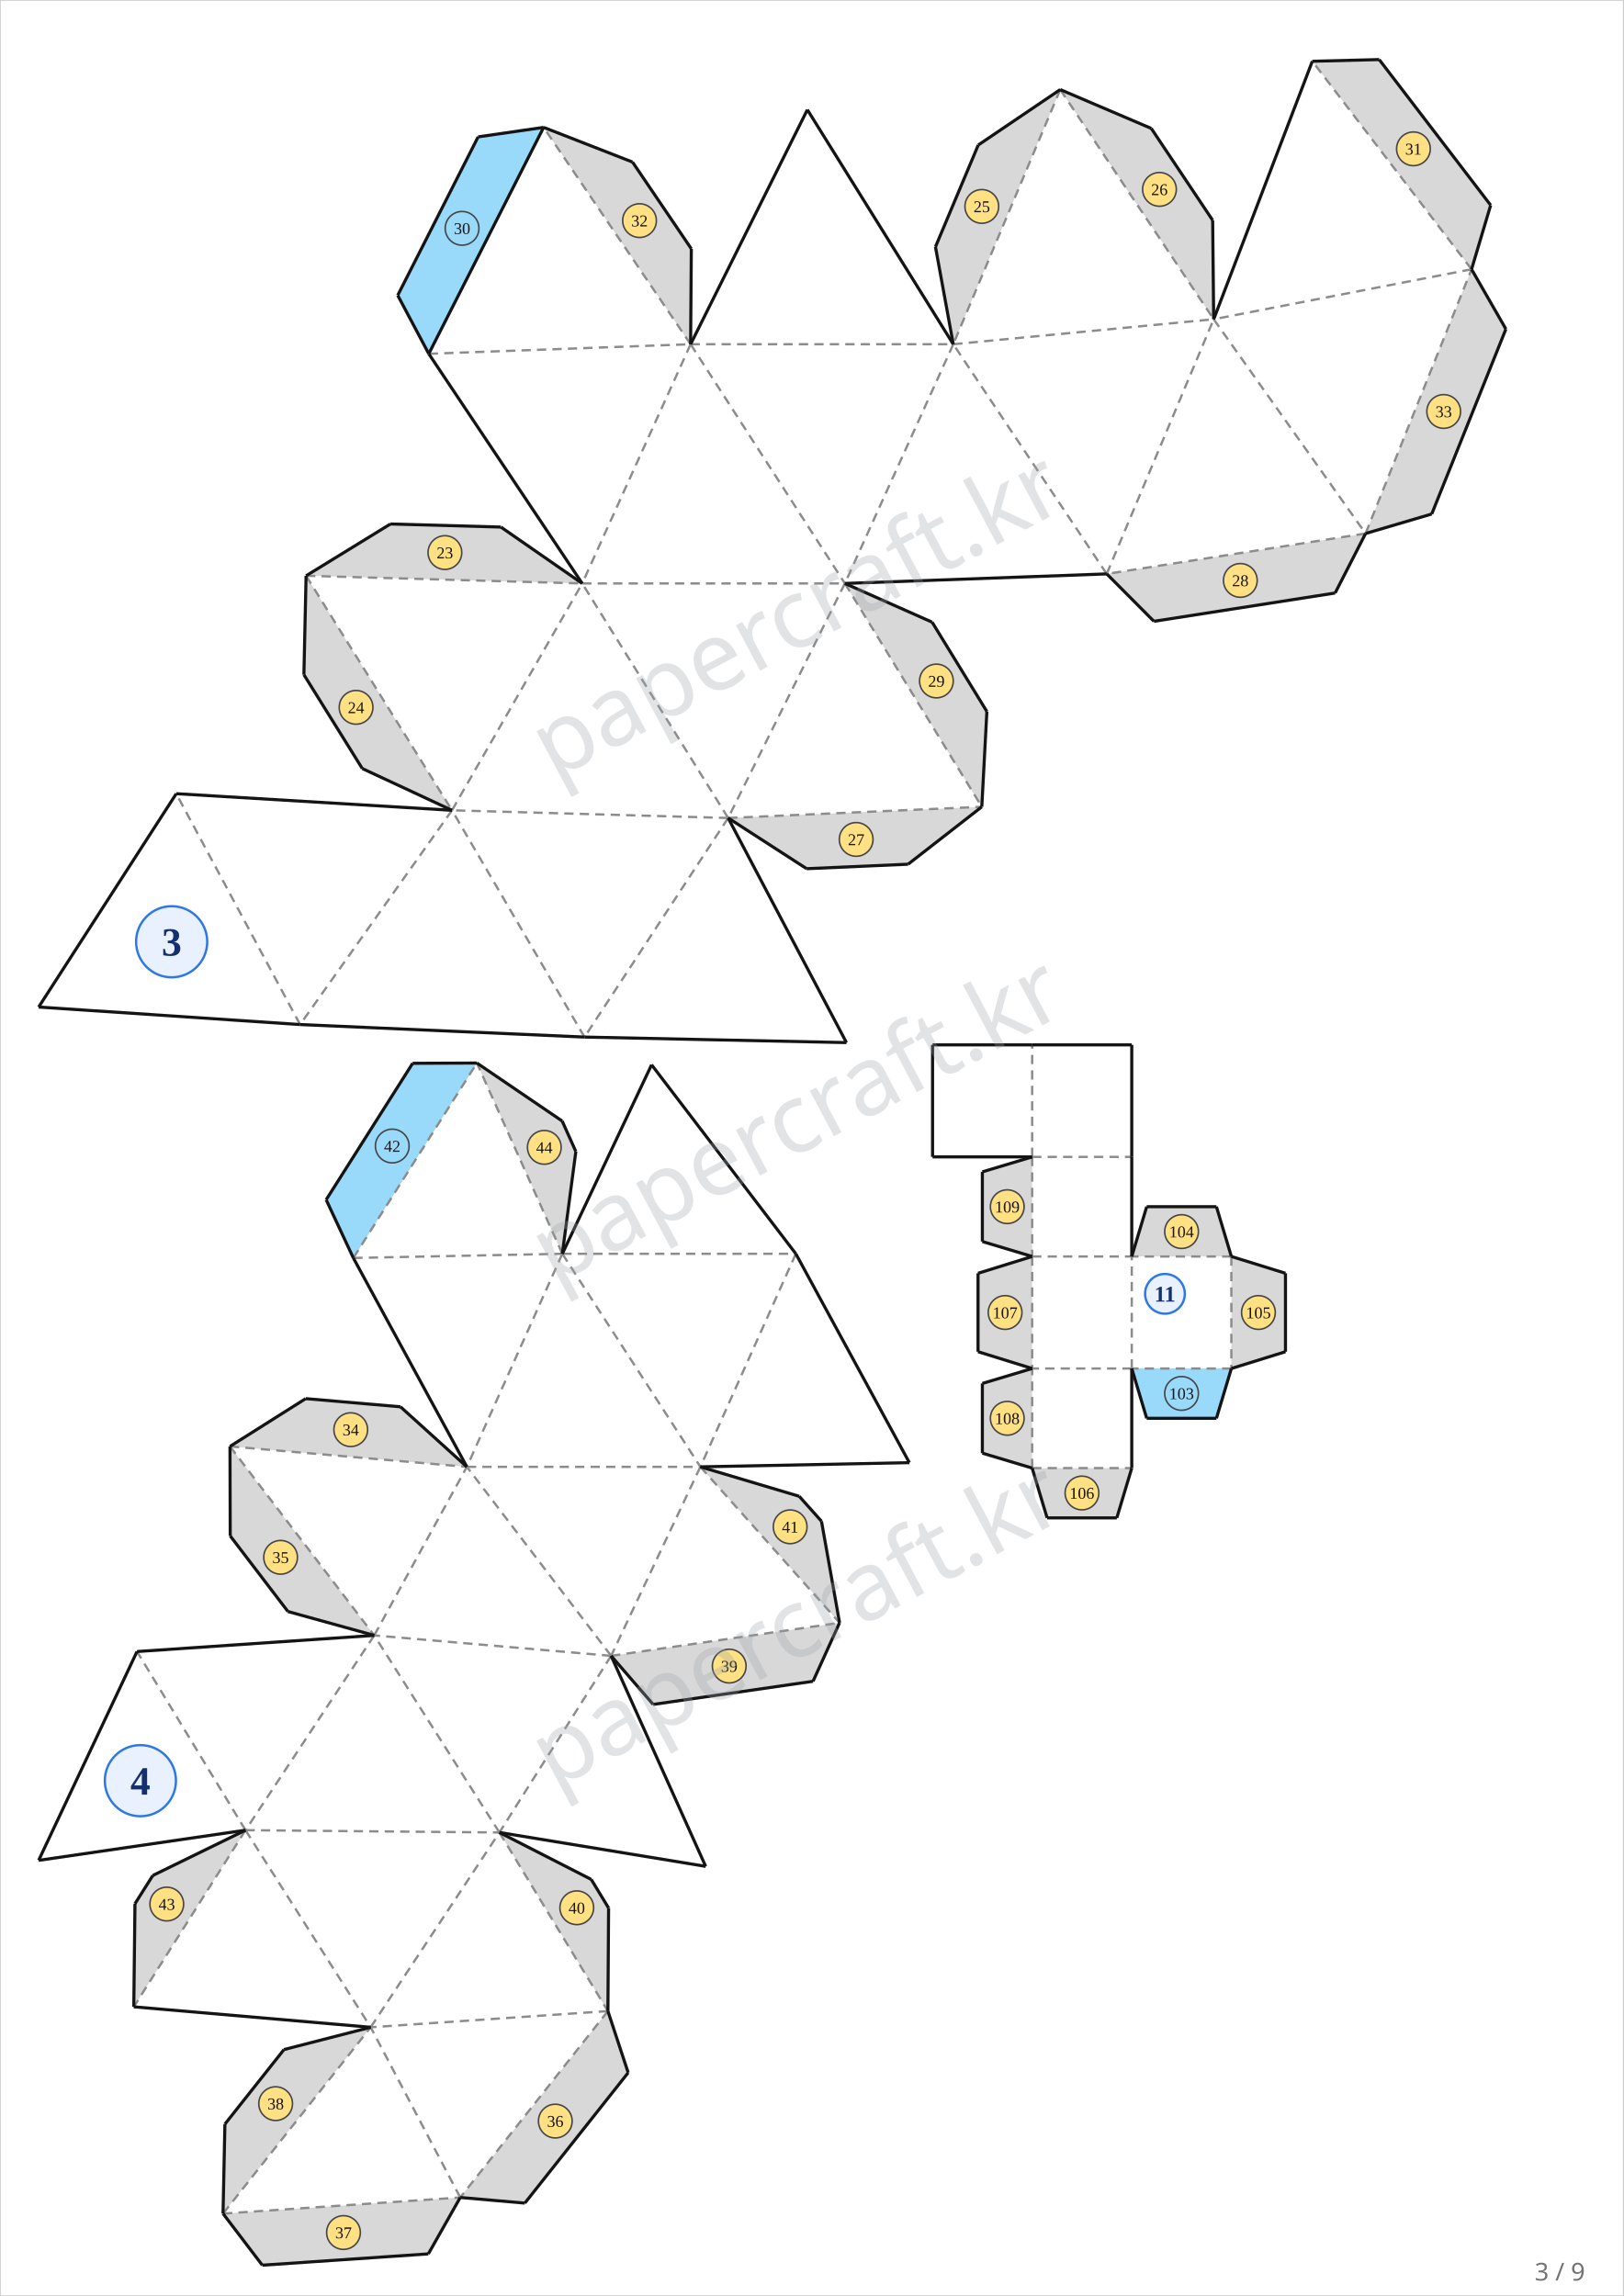
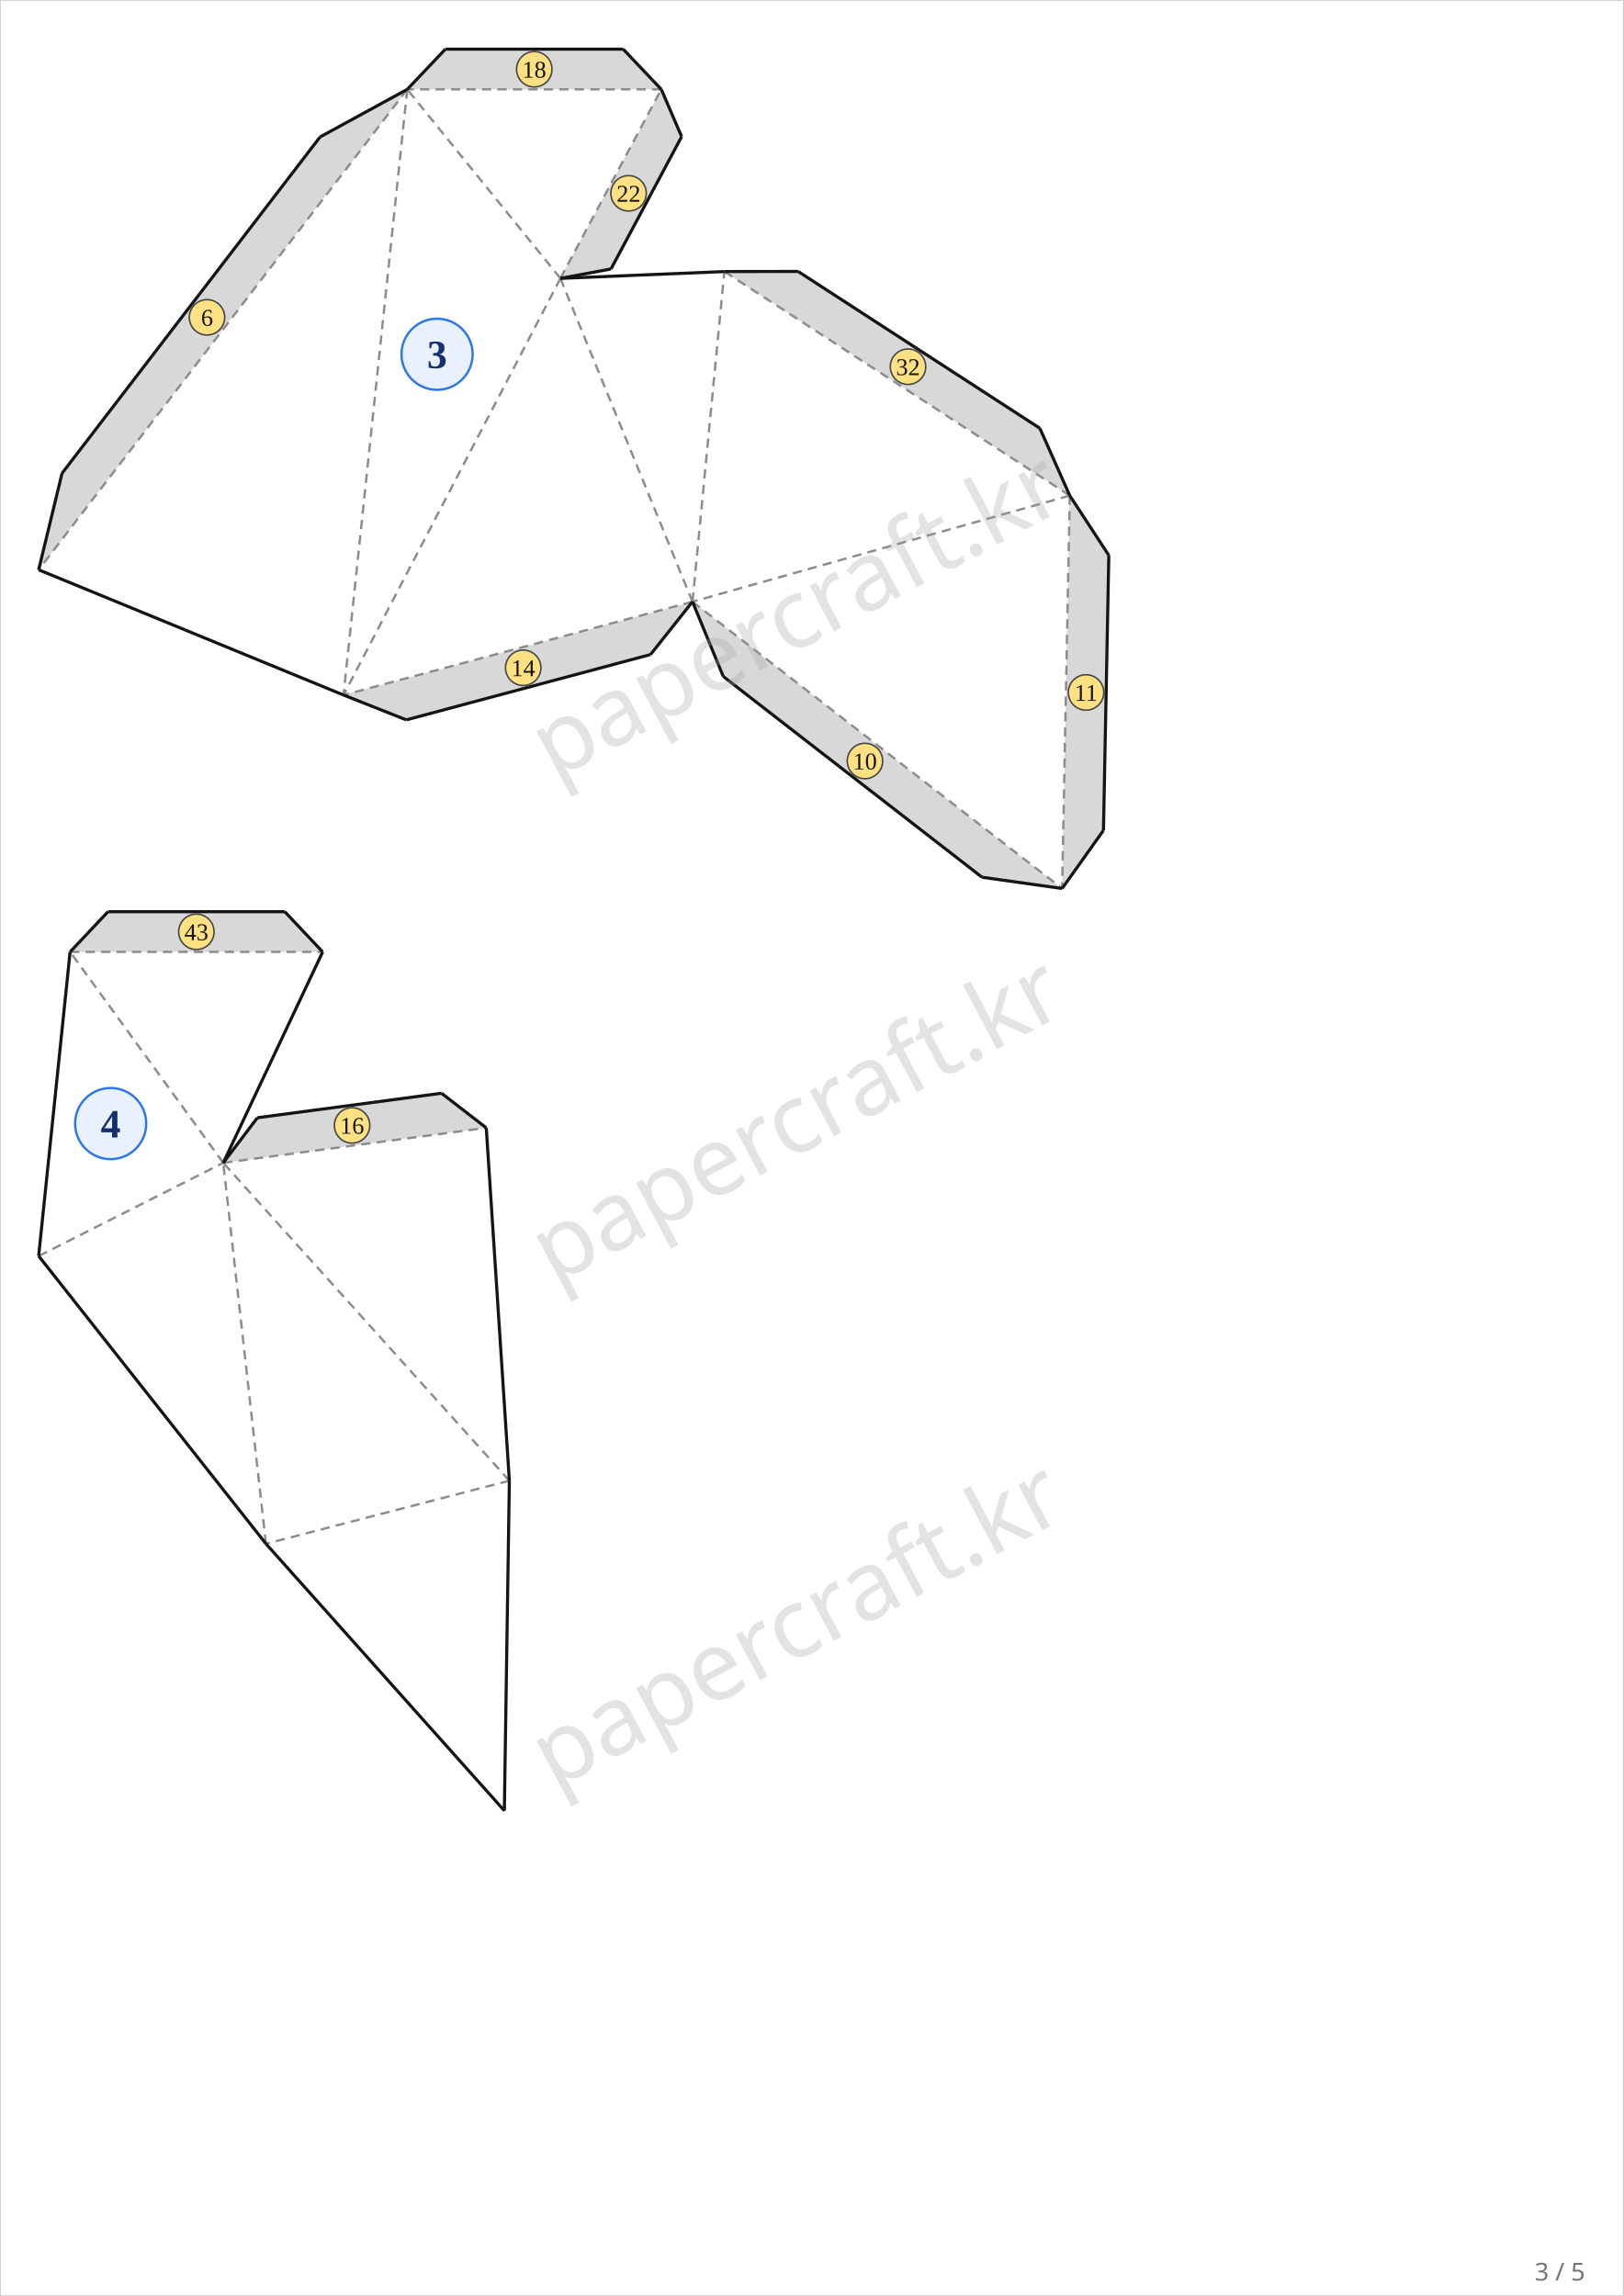
<svg xmlns="http://www.w3.org/2000/svg" width="210.00mm" height="297.00mm" viewBox="0 0 210.00 297.00">
  <rect x="0" y="0" width="210.00" height="297.00" fill="#ffffff" stroke="#cccccc" stroke-width="0.2" />
-   <polygon points="75.301,75.473 64.781,68.178 50.496,67.781 39.587,74.48" fill="rgb(216,216,216)" />
-   <polygon points="58.459,104.818 46.854,99.414 39.305,87.279 39.587,74.48" fill="rgb(216,216,216)" />
-   <polygon points="123.291,44.528 120.987,31.935 126.521,18.759 137.125,11.587" fill="rgb(216,216,216)" />
-   <polygon points="156.971,41.296 156.838,28.495 148.899,16.611 137.125,11.587" fill="rgb(216,216,216)" />
-   <polygon points="126.981,104.365 117.447,111.791 104.324,112.37 94.174,105.81" fill="rgb(216,216,216)" />
-   <polygon points="143.138,74.237 149.24,80.369 172.677,76.71 176.619,69.01" fill="rgb(216,216,216)" />
-   <polygon points="126.981,104.365 127.637,92.039 120.554,80.482 109.273,75.473" fill="rgb(216,216,216)" />
-   <polygon points="70.309,16.476 61.838,17.703 51.44,38.204 55.455,45.764" fill="rgb(216,216,216)" />
-   <polygon points="169.729,7.923 178.377,7.706 192.793,26.544 190.323,34.835" fill="rgb(216,216,216)" />
-   <polygon points="70.309,16.476 81.807,20.964 89.411,32.185 89.32,44.528" fill="rgb(216,216,216)" />
-   <polygon points="190.323,34.835 194.764,42.566 185.172,66.489 176.619,69.01" fill="rgb(216,216,216)" />
-   <polygon points="70.309,16.476 61.838,17.703 51.44,38.204 55.455,45.764" fill="#99d9fa" />
-   <line x1="58.459" y1="104.817" x2="75.301" y2="75.473" stroke="#8c8c8c" stroke-width="0.3" stroke-dasharray="1.2,0.8" />
-   <line x1="94.173" y1="105.81" x2="75.301" y2="75.473" stroke="#8c8c8c" stroke-width="0.3" stroke-dasharray="1.2,0.8" />
-   <line x1="89.319" y1="44.528" x2="75.301" y2="75.473" stroke="#8c8c8c" stroke-width="0.3" stroke-dasharray="1.2,0.8" />
-   <line x1="75.301" y1="75.473" x2="109.273" y2="75.473" stroke="#8c8c8c" stroke-width="0.3" stroke-dasharray="1.2,0.8" />
-   <line x1="94.173" y1="105.81" x2="58.459" y2="104.817" stroke="#8c8c8c" stroke-width="0.3" stroke-dasharray="1.2,0.8" />
-   <line x1="58.459" y1="104.817" x2="38.811" y2="132.531" stroke="#8c8c8c" stroke-width="0.3" stroke-dasharray="1.2,0.8" />
-   <line x1="75.596" y1="134.15" x2="58.459" y2="104.817" stroke="#8c8c8c" stroke-width="0.3" stroke-dasharray="1.2,0.8" />
-   <line x1="123.291" y1="44.528" x2="156.971" y2="41.296" stroke="#8c8c8c" stroke-width="0.3" stroke-dasharray="1.2,0.8" />
-   <line x1="143.137" y1="74.237" x2="123.291" y2="44.528" stroke="#8c8c8c" stroke-width="0.3" stroke-dasharray="1.2,0.8" />
-   <line x1="89.319" y1="44.528" x2="123.291" y2="44.528" stroke="#8c8c8c" stroke-width="0.3" stroke-dasharray="1.2,0.8" />
-   <line x1="123.291" y1="44.528" x2="109.273" y2="75.473" stroke="#8c8c8c" stroke-width="0.3" stroke-dasharray="1.2,0.8" />
-   <line x1="143.137" y1="74.237" x2="156.971" y2="41.296" stroke="#8c8c8c" stroke-width="0.3" stroke-dasharray="1.2,0.8" />
-   <line x1="190.323" y1="34.835" x2="156.971" y2="41.296" stroke="#8c8c8c" stroke-width="0.3" stroke-dasharray="1.2,0.8" />
-   <line x1="156.971" y1="41.296" x2="176.619" y2="69.01" stroke="#8c8c8c" stroke-width="0.3" stroke-dasharray="1.2,0.8" />
-   <line x1="94.173" y1="105.81" x2="75.596" y2="134.15" stroke="#8c8c8c" stroke-width="0.3" stroke-dasharray="1.2,0.8" />
-   <line x1="109.273" y1="75.473" x2="94.173" y2="105.81" stroke="#8c8c8c" stroke-width="0.3" stroke-dasharray="1.2,0.8" />
-   <line x1="38.811" y1="132.531" x2="22.796" y2="102.668" stroke="#8c8c8c" stroke-width="0.3" stroke-dasharray="1.2,0.8" />
-   <line x1="55.455" y1="45.764" x2="89.319" y2="44.528" stroke="#8c8c8c" stroke-width="0.3" stroke-dasharray="1.2,0.8" />
-   <line x1="89.319" y1="44.528" x2="109.273" y2="75.473" stroke="#8c8c8c" stroke-width="0.3" stroke-dasharray="1.2,0.8" />
-   <line x1="39.587" y1="74.48" x2="75.301" y2="75.473" stroke="#8c8c8c" stroke-width="0.3" stroke-dasharray="1.2,0.8" />
-   <line x1="39.587" y1="74.48" x2="58.459" y2="104.818" stroke="#8c8c8c" stroke-width="0.3" stroke-dasharray="1.2,0.8" />
-   <line x1="137.125" y1="11.587" x2="123.291" y2="44.528" stroke="#8c8c8c" stroke-width="0.3" stroke-dasharray="1.2,0.8" />
-   <line x1="137.125" y1="11.587" x2="156.971" y2="41.296" stroke="#8c8c8c" stroke-width="0.3" stroke-dasharray="1.2,0.8" />
-   <line x1="94.174" y1="105.81" x2="126.981" y2="104.365" stroke="#8c8c8c" stroke-width="0.3" stroke-dasharray="1.2,0.8" />
-   <line x1="176.619" y1="69.01" x2="143.138" y2="74.237" stroke="#8c8c8c" stroke-width="0.3" stroke-dasharray="1.2,0.8" />
-   <line x1="109.273" y1="75.473" x2="126.981" y2="104.365" stroke="#8c8c8c" stroke-width="0.3" stroke-dasharray="1.2,0.8" />
-   <line x1="55.455" y1="45.764" x2="70.309" y2="16.476" stroke="#8c8c8c" stroke-width="0.3" stroke-dasharray="1.2,0.8" />
-   <line x1="190.323" y1="34.835" x2="169.729" y2="7.923" stroke="#8c8c8c" stroke-width="0.3" stroke-dasharray="1.2,0.8" />
-   <line x1="89.32" y1="44.528" x2="70.309" y2="16.476" stroke="#8c8c8c" stroke-width="0.3" stroke-dasharray="1.2,0.8" />
-   <line x1="176.619" y1="69.01" x2="190.323" y2="34.835" stroke="#8c8c8c" stroke-width="0.3" stroke-dasharray="1.2,0.8" />
-   <line x1="75.301" y1="75.473" x2="55.455" y2="45.764" stroke="#141414" stroke-width="0.4" />
-   <line x1="22.796" y1="102.668" x2="58.459" y2="104.817" stroke="#141414" stroke-width="0.4" />
-   <line x1="104.419" y1="14.191" x2="123.291" y2="44.528" stroke="#141414" stroke-width="0.4" />
-   <line x1="156.971" y1="41.296" x2="169.729" y2="7.923" stroke="#141414" stroke-width="0.4" />
-   <line x1="94.173" y1="105.81" x2="109.475" y2="134.866" stroke="#141414" stroke-width="0.4" />
-   <line x1="109.475" y1="134.866" x2="75.596" y2="134.15" stroke="#141414" stroke-width="0.4" />
-   <line x1="143.137" y1="74.237" x2="109.273" y2="75.473" stroke="#141414" stroke-width="0.4" />
-   <line x1="55.455" y1="45.764" x2="70.309" y2="16.476" stroke="#141414" stroke-width="0.4" />
-   <line x1="5.0" y1="130.267" x2="22.796" y2="102.668" stroke="#141414" stroke-width="0.4" />
-   <line x1="38.811" y1="132.531" x2="5.0" y2="130.267" stroke="#141414" stroke-width="0.4" />
-   <line x1="89.319" y1="44.528" x2="104.419" y2="14.191" stroke="#141414" stroke-width="0.4" />
-   <line x1="75.596" y1="134.15" x2="38.811" y2="132.531" stroke="#141414" stroke-width="0.4" />
-   <line x1="75.301" y1="75.473" x2="64.781" y2="68.178" stroke="#141414" stroke-width="0.4" />
-   <line x1="64.781" y1="68.178" x2="50.496" y2="67.781" stroke="#141414" stroke-width="0.4" />
-   <line x1="50.496" y1="67.781" x2="39.587" y2="74.48" stroke="#141414" stroke-width="0.4" />
-   <line x1="58.459" y1="104.818" x2="46.854" y2="99.414" stroke="#141414" stroke-width="0.4" />
-   <line x1="46.854" y1="99.414" x2="39.305" y2="87.279" stroke="#141414" stroke-width="0.4" />
-   <line x1="39.305" y1="87.279" x2="39.587" y2="74.48" stroke="#141414" stroke-width="0.4" />
-   <line x1="123.291" y1="44.528" x2="120.987" y2="31.935" stroke="#141414" stroke-width="0.4" />
-   <line x1="120.987" y1="31.935" x2="126.521" y2="18.759" stroke="#141414" stroke-width="0.4" />
-   <line x1="126.521" y1="18.759" x2="137.125" y2="11.587" stroke="#141414" stroke-width="0.4" />
-   <line x1="156.971" y1="41.296" x2="156.838" y2="28.495" stroke="#141414" stroke-width="0.4" />
-   <line x1="156.838" y1="28.495" x2="148.899" y2="16.611" stroke="#141414" stroke-width="0.4" />
-   <line x1="148.899" y1="16.611" x2="137.125" y2="11.587" stroke="#141414" stroke-width="0.4" />
-   <line x1="126.981" y1="104.365" x2="117.447" y2="111.791" stroke="#141414" stroke-width="0.4" />
-   <line x1="117.447" y1="111.791" x2="104.324" y2="112.37" stroke="#141414" stroke-width="0.4" />
-   <line x1="104.324" y1="112.37" x2="94.174" y2="105.81" stroke="#141414" stroke-width="0.4" />
-   <line x1="143.138" y1="74.237" x2="149.24" y2="80.369" stroke="#141414" stroke-width="0.4" />
-   <line x1="149.24" y1="80.369" x2="172.677" y2="76.71" stroke="#141414" stroke-width="0.4" />
-   <line x1="172.677" y1="76.71" x2="176.619" y2="69.01" stroke="#141414" stroke-width="0.4" />
-   <line x1="126.981" y1="104.365" x2="127.637" y2="92.039" stroke="#141414" stroke-width="0.4" />
-   <line x1="127.637" y1="92.039" x2="120.554" y2="80.482" stroke="#141414" stroke-width="0.4" />
-   <line x1="120.554" y1="80.482" x2="109.273" y2="75.473" stroke="#141414" stroke-width="0.4" />
-   <line x1="70.309" y1="16.476" x2="61.838" y2="17.703" stroke="#141414" stroke-width="0.4" />
-   <line x1="61.838" y1="17.703" x2="51.44" y2="38.204" stroke="#141414" stroke-width="0.4" />
-   <line x1="51.44" y1="38.204" x2="55.455" y2="45.764" stroke="#141414" stroke-width="0.4" />
-   <line x1="169.729" y1="7.923" x2="178.377" y2="7.706" stroke="#141414" stroke-width="0.4" />
-   <line x1="178.377" y1="7.706" x2="192.793" y2="26.544" stroke="#141414" stroke-width="0.4" />
-   <line x1="192.793" y1="26.544" x2="190.323" y2="34.835" stroke="#141414" stroke-width="0.4" />
-   <line x1="70.309" y1="16.476" x2="81.807" y2="20.964" stroke="#141414" stroke-width="0.4" />
-   <line x1="81.807" y1="20.964" x2="89.411" y2="32.185" stroke="#141414" stroke-width="0.4" />
-   <line x1="89.411" y1="32.185" x2="89.32" y2="44.528" stroke="#141414" stroke-width="0.4" />
-   <line x1="190.323" y1="34.835" x2="194.764" y2="42.566" stroke="#141414" stroke-width="0.4" />
-   <line x1="194.764" y1="42.566" x2="185.172" y2="66.489" stroke="#141414" stroke-width="0.4" />
-   <line x1="185.172" y1="66.489" x2="176.619" y2="69.01" stroke="#141414" stroke-width="0.4" />
-   <circle cx="57.541" cy="71.478" r="2.18" fill="#ffe082" stroke="#464646" stroke-width="0.2" />
-   <text x="57.541" y="72.23" font-size="2.14" text-anchor="middle" fill="#141414">23</text>
-   <circle cx="46.051" cy="91.498" r="2.18" fill="#ffe082" stroke="#464646" stroke-width="0.2" />
-   <text x="46.051" y="92.25" font-size="2.14" text-anchor="middle" fill="#141414">24</text>
-   <circle cx="126.981" cy="26.702" r="2.18" fill="#ffe082" stroke="#464646" stroke-width="0.2" />
-   <text x="126.981" y="27.45" font-size="2.14" text-anchor="middle" fill="#141414">25</text>
-   <circle cx="149.958" cy="24.497" r="2.18" fill="#ffe082" stroke="#464646" stroke-width="0.2" />
-   <text x="149.958" y="25.24" font-size="2.14" text-anchor="middle" fill="#141414">26</text>
-   <circle cx="110.731" cy="108.584" r="2.18" fill="#ffe082" stroke="#464646" stroke-width="0.2" />
-   <text x="110.731" y="109.33" font-size="2.14" text-anchor="middle" fill="#141414">27</text>
-   <circle cx="160.418" cy="75.081" r="2.18" fill="#ffe082" stroke="#464646" stroke-width="0.2" />
-   <text x="160.418" y="75.83" font-size="2.14" text-anchor="middle" fill="#141414">28</text>
-   <circle cx="121.111" cy="88.09" r="2.18" fill="#ffe082" stroke="#464646" stroke-width="0.2" />
-   <text x="121.111" y="88.84" font-size="2.14" text-anchor="middle" fill="#141414">29</text>
-   <circle cx="59.761" cy="29.536" r="2.18" fill="#99d9fa" stroke="#464646" stroke-width="0.2" />
-   <text x="59.761" y="30.28" font-size="2.14" text-anchor="middle" fill="#141414">30</text>
-   <circle cx="182.806" cy="19.252" r="2.18" fill="#ffe082" stroke="#464646" stroke-width="0.2" />
-   <text x="182.806" y="20.00" font-size="2.14" text-anchor="middle" fill="#141414">31</text>
-   <circle cx="82.712" cy="28.538" r="2.18" fill="#ffe082" stroke="#464646" stroke-width="0.2" />
-   <text x="82.712" y="29.29" font-size="2.14" text-anchor="middle" fill="#141414">32</text>
-   <circle cx="186.719" cy="53.225" r="2.18" fill="#ffe082" stroke="#464646" stroke-width="0.2" />
-   <text x="186.719" y="53.97" font-size="2.14" text-anchor="middle" fill="#141414">33</text>
-   <circle cx="22.202" cy="121.822" r="4.60" fill="#eaf1fe" stroke="#2e78e6" stroke-width="0.3" />
-   <text x="22.202" y="123.62" font-size="5.20" text-anchor="middle" fill="#14306e" font-weight="bold">3</text>
-   <polygon points="60.382,189.744 51.793,181.977 39.537,180.92 29.744,187.101" fill="rgb(216,216,216)" />
-   <polygon points="48.4,211.547 37.239,208.46 29.776,198.682 29.744,187.101" fill="rgb(216,216,216)" />
-   <polygon points="59.527,284.254 67.879,284.985 81.245,268.112 78.623,260.149" fill="rgb(216,216,216)" />
-   <polygon points="59.527,284.254 55.401,291.551 33.924,293.014 28.846,286.343" fill="rgb(216,216,216)" />
-   <polygon points="47.942,262.238 36.726,265.123 29.088,274.765 28.846,286.343" fill="rgb(216,216,216)" />
-   <polygon points="108.585,209.914 105.155,217.483 84.473,220.477 79.038,214.191" fill="rgb(216,216,216)" />
-   <polygon points="78.623,260.149 78.712,246.811 76.467,243.113 64.59,237.041" fill="rgb(216,216,216)" />
-   <polygon points="108.585,209.914 106.246,196.782 103.366,193.554 90.582,189.744" fill="rgb(216,216,216)" />
-   <polygon points="61.679,137.509 53.37,137.544 42.183,155.195 45.698,162.725" fill="rgb(216,216,216)" />
-   <polygon points="17.304,259.594 17.456,246.256 19.767,242.6 31.752,236.744" fill="rgb(216,216,216)" />
-   <polygon points="61.679,137.509 72.708,145.011 74.476,148.959 72.728,162.183" fill="rgb(216,216,216)" />
-   <polygon points="61.679,137.509 53.37,137.544 42.183,155.195 45.698,162.725" fill="#99d9fa" />
-   <line x1="48.4" y1="211.547" x2="60.382" y2="189.744" stroke="#8c8c8c" stroke-width="0.3" stroke-dasharray="1.2,0.8" />
-   <line x1="79.038" y1="214.191" x2="60.382" y2="189.744" stroke="#8c8c8c" stroke-width="0.3" stroke-dasharray="1.2,0.8" />
-   <line x1="72.728" y1="162.183" x2="60.382" y2="189.744" stroke="#8c8c8c" stroke-width="0.3" stroke-dasharray="1.2,0.8" />
-   <line x1="60.382" y1="189.744" x2="90.582" y2="189.744" stroke="#8c8c8c" stroke-width="0.3" stroke-dasharray="1.2,0.8" />
-   <line x1="79.038" y1="214.191" x2="48.4" y2="211.547" stroke="#8c8c8c" stroke-width="0.3" stroke-dasharray="1.2,0.8" />
-   <line x1="48.4" y1="211.547" x2="31.752" y2="236.744" stroke="#8c8c8c" stroke-width="0.3" stroke-dasharray="1.2,0.8" />
-   <line x1="64.59" y1="237.041" x2="48.4" y2="211.547" stroke="#8c8c8c" stroke-width="0.3" stroke-dasharray="1.2,0.8" />
-   <line x1="59.527" y1="284.254" x2="47.942" y2="262.238" stroke="#8c8c8c" stroke-width="0.3" stroke-dasharray="1.2,0.8" />
-   <line x1="72.728" y1="162.183" x2="102.928" y2="162.183" stroke="#8c8c8c" stroke-width="0.3" stroke-dasharray="1.2,0.8" />
-   <line x1="102.928" y1="162.183" x2="90.582" y2="189.744" stroke="#8c8c8c" stroke-width="0.3" stroke-dasharray="1.2,0.8" />
-   <line x1="78.623" y1="260.149" x2="47.942" y2="262.238" stroke="#8c8c8c" stroke-width="0.3" stroke-dasharray="1.2,0.8" />
-   <line x1="31.752" y1="236.744" x2="47.942" y2="262.238" stroke="#8c8c8c" stroke-width="0.3" stroke-dasharray="1.2,0.8" />
-   <line x1="47.942" y1="262.238" x2="64.59" y2="237.041" stroke="#8c8c8c" stroke-width="0.3" stroke-dasharray="1.2,0.8" />
-   <line x1="79.038" y1="214.191" x2="64.59" y2="237.041" stroke="#8c8c8c" stroke-width="0.3" stroke-dasharray="1.2,0.8" />
-   <line x1="90.582" y1="189.744" x2="79.038" y2="214.191" stroke="#8c8c8c" stroke-width="0.3" stroke-dasharray="1.2,0.8" />
-   <line x1="31.752" y1="236.744" x2="17.72" y2="213.636" stroke="#8c8c8c" stroke-width="0.3" stroke-dasharray="1.2,0.8" />
-   <line x1="45.698" y1="162.725" x2="72.728" y2="162.183" stroke="#8c8c8c" stroke-width="0.3" stroke-dasharray="1.2,0.8" />
-   <line x1="31.752" y1="236.744" x2="64.59" y2="237.041" stroke="#8c8c8c" stroke-width="0.3" stroke-dasharray="1.2,0.8" />
-   <line x1="72.728" y1="162.183" x2="90.582" y2="189.744" stroke="#8c8c8c" stroke-width="0.3" stroke-dasharray="1.2,0.8" />
-   <line x1="29.744" y1="187.101" x2="60.382" y2="189.744" stroke="#8c8c8c" stroke-width="0.3" stroke-dasharray="1.2,0.8" />
-   <line x1="29.744" y1="187.101" x2="48.4" y2="211.547" stroke="#8c8c8c" stroke-width="0.3" stroke-dasharray="1.2,0.8" />
-   <line x1="78.623" y1="260.149" x2="59.527" y2="284.254" stroke="#8c8c8c" stroke-width="0.3" stroke-dasharray="1.2,0.8" />
-   <line x1="28.846" y1="286.343" x2="59.527" y2="284.254" stroke="#8c8c8c" stroke-width="0.3" stroke-dasharray="1.2,0.8" />
-   <line x1="28.846" y1="286.343" x2="47.942" y2="262.238" stroke="#8c8c8c" stroke-width="0.3" stroke-dasharray="1.2,0.8" />
-   <line x1="79.038" y1="214.191" x2="108.585" y2="209.914" stroke="#8c8c8c" stroke-width="0.3" stroke-dasharray="1.2,0.8" />
-   <line x1="64.59" y1="237.041" x2="78.623" y2="260.149" stroke="#8c8c8c" stroke-width="0.3" stroke-dasharray="1.2,0.8" />
-   <line x1="90.582" y1="189.744" x2="108.585" y2="209.914" stroke="#8c8c8c" stroke-width="0.3" stroke-dasharray="1.2,0.8" />
-   <line x1="45.698" y1="162.725" x2="61.679" y2="137.509" stroke="#8c8c8c" stroke-width="0.3" stroke-dasharray="1.2,0.8" />
-   <line x1="31.752" y1="236.744" x2="17.304" y2="259.594" stroke="#8c8c8c" stroke-width="0.3" stroke-dasharray="1.2,0.8" />
-   <line x1="72.728" y1="162.183" x2="61.679" y2="137.509" stroke="#8c8c8c" stroke-width="0.3" stroke-dasharray="1.2,0.8" />
-   <line x1="60.382" y1="189.744" x2="45.698" y2="162.725" stroke="#141414" stroke-width="0.4" />
-   <line x1="17.72" y1="213.636" x2="48.4" y2="211.547" stroke="#141414" stroke-width="0.4" />
-   <line x1="102.928" y1="162.183" x2="117.612" y2="189.203" stroke="#141414" stroke-width="0.4" />
-   <line x1="84.272" y1="137.737" x2="102.928" y2="162.183" stroke="#141414" stroke-width="0.4" />
-   <line x1="47.942" y1="262.238" x2="17.304" y2="259.594" stroke="#141414" stroke-width="0.4" />
-   <line x1="79.038" y1="214.191" x2="91.267" y2="241.425" stroke="#141414" stroke-width="0.4" />
-   <line x1="91.267" y1="241.425" x2="64.59" y2="237.041" stroke="#141414" stroke-width="0.4" />
-   <line x1="117.612" y1="189.203" x2="90.582" y2="189.744" stroke="#141414" stroke-width="0.4" />
-   <line x1="5.0" y1="240.645" x2="17.72" y2="213.636" stroke="#141414" stroke-width="0.4" />
-   <line x1="31.752" y1="236.744" x2="5.0" y2="240.645" stroke="#141414" stroke-width="0.4" />
-   <line x1="72.728" y1="162.183" x2="84.272" y2="137.737" stroke="#141414" stroke-width="0.4" />
-   <line x1="60.382" y1="189.744" x2="51.793" y2="181.977" stroke="#141414" stroke-width="0.4" />
-   <line x1="51.793" y1="181.977" x2="39.537" y2="180.92" stroke="#141414" stroke-width="0.4" />
-   <line x1="39.537" y1="180.92" x2="29.744" y2="187.101" stroke="#141414" stroke-width="0.4" />
-   <line x1="48.4" y1="211.547" x2="37.239" y2="208.46" stroke="#141414" stroke-width="0.4" />
-   <line x1="37.239" y1="208.46" x2="29.776" y2="198.682" stroke="#141414" stroke-width="0.4" />
-   <line x1="29.776" y1="198.682" x2="29.744" y2="187.101" stroke="#141414" stroke-width="0.4" />
-   <line x1="59.527" y1="284.254" x2="67.879" y2="284.985" stroke="#141414" stroke-width="0.4" />
-   <line x1="67.879" y1="284.985" x2="81.245" y2="268.112" stroke="#141414" stroke-width="0.4" />
-   <line x1="81.245" y1="268.112" x2="78.623" y2="260.149" stroke="#141414" stroke-width="0.4" />
-   <line x1="59.527" y1="284.254" x2="55.401" y2="291.551" stroke="#141414" stroke-width="0.4" />
-   <line x1="55.401" y1="291.551" x2="33.924" y2="293.014" stroke="#141414" stroke-width="0.4" />
-   <line x1="33.924" y1="293.014" x2="28.846" y2="286.343" stroke="#141414" stroke-width="0.4" />
-   <line x1="47.942" y1="262.238" x2="36.726" y2="265.123" stroke="#141414" stroke-width="0.4" />
-   <line x1="36.726" y1="265.123" x2="29.088" y2="274.765" stroke="#141414" stroke-width="0.4" />
-   <line x1="29.088" y1="274.765" x2="28.846" y2="286.343" stroke="#141414" stroke-width="0.4" />
-   <line x1="108.585" y1="209.914" x2="105.155" y2="217.483" stroke="#141414" stroke-width="0.4" />
-   <line x1="105.155" y1="217.483" x2="84.473" y2="220.477" stroke="#141414" stroke-width="0.4" />
-   <line x1="84.473" y1="220.477" x2="79.038" y2="214.191" stroke="#141414" stroke-width="0.4" />
-   <line x1="78.623" y1="260.149" x2="78.712" y2="246.811" stroke="#141414" stroke-width="0.4" />
-   <line x1="78.712" y1="246.811" x2="76.467" y2="243.113" stroke="#141414" stroke-width="0.4" />
-   <line x1="76.467" y1="243.113" x2="64.59" y2="237.041" stroke="#141414" stroke-width="0.4" />
-   <line x1="108.585" y1="209.914" x2="106.246" y2="196.782" stroke="#141414" stroke-width="0.4" />
-   <line x1="106.246" y1="196.782" x2="103.366" y2="193.554" stroke="#141414" stroke-width="0.4" />
-   <line x1="103.366" y1="193.554" x2="90.582" y2="189.744" stroke="#141414" stroke-width="0.4" />
-   <line x1="61.679" y1="137.509" x2="53.37" y2="137.544" stroke="#141414" stroke-width="0.4" />
-   <line x1="53.37" y1="137.544" x2="42.183" y2="155.195" stroke="#141414" stroke-width="0.4" />
-   <line x1="42.183" y1="155.195" x2="45.698" y2="162.725" stroke="#141414" stroke-width="0.4" />
-   <line x1="17.304" y1="259.594" x2="17.456" y2="246.256" stroke="#141414" stroke-width="0.4" />
-   <line x1="17.456" y1="246.256" x2="19.767" y2="242.6" stroke="#141414" stroke-width="0.4" />
-   <line x1="19.767" y1="242.6" x2="31.752" y2="236.744" stroke="#141414" stroke-width="0.4" />
-   <line x1="61.679" y1="137.509" x2="72.708" y2="145.011" stroke="#141414" stroke-width="0.4" />
-   <line x1="72.708" y1="145.011" x2="74.476" y2="148.959" stroke="#141414" stroke-width="0.4" />
-   <line x1="74.476" y1="148.959" x2="72.728" y2="162.183" stroke="#141414" stroke-width="0.4" />
-   <circle cx="45.364" cy="184.936" r="2.18" fill="#ffe082" stroke="#464646" stroke-width="0.2" />
-   <text x="45.364" y="185.68" font-size="2.14" text-anchor="middle" fill="#141414">34</text>
-   <circle cx="36.29" cy="201.447" r="2.18" fill="#ffe082" stroke="#464646" stroke-width="0.2" />
-   <text x="36.29" y="202.19" font-size="2.14" text-anchor="middle" fill="#141414">35</text>
-   <circle cx="71.819" cy="274.375" r="2.18" fill="#ffe082" stroke="#464646" stroke-width="0.2" />
-   <text x="71.819" y="275.12" font-size="2.14" text-anchor="middle" fill="#141414">36</text>
-   <circle cx="44.425" cy="288.791" r="2.18" fill="#ffe082" stroke="#464646" stroke-width="0.2" />
-   <text x="44.425" y="289.54" font-size="2.14" text-anchor="middle" fill="#141414">37</text>
-   <circle cx="35.651" cy="272.117" r="2.18" fill="#ffe082" stroke="#464646" stroke-width="0.2" />
-   <text x="35.651" y="272.86" font-size="2.14" text-anchor="middle" fill="#141414">38</text>
-   <circle cx="94.313" cy="215.516" r="2.18" fill="#ffe082" stroke="#464646" stroke-width="0.2" />
-   <text x="94.313" y="216.26" font-size="2.14" text-anchor="middle" fill="#141414">39</text>
-   <circle cx="74.598" cy="246.779" r="2.18" fill="#ffe082" stroke="#464646" stroke-width="0.2" />
-   <text x="74.598" y="247.53" font-size="2.14" text-anchor="middle" fill="#141414">40</text>
-   <circle cx="102.195" cy="197.499" r="2.18" fill="#ffe082" stroke="#464646" stroke-width="0.2" />
-   <text x="102.195" y="198.25" font-size="2.14" text-anchor="middle" fill="#141414">41</text>
-   <circle cx="50.732" cy="148.243" r="2.18" fill="#99d9fa" stroke="#464646" stroke-width="0.2" />
-   <text x="50.732" y="148.99" font-size="2.14" text-anchor="middle" fill="#141414">42</text>
-   <circle cx="21.57" cy="246.299" r="2.18" fill="#ffe082" stroke="#464646" stroke-width="0.2" />
-   <text x="21.57" y="247.05" font-size="2.14" text-anchor="middle" fill="#141414">43</text>
-   <circle cx="70.398" cy="148.415" r="2.18" fill="#ffe082" stroke="#464646" stroke-width="0.2" />
-   <text x="70.398" y="149.16" font-size="2.14" text-anchor="middle" fill="#141414">44</text>
-   <circle cx="18.157" cy="230.342" r="4.60" fill="#eaf1fe" stroke="#2e78e6" stroke-width="0.3" />
-   <text x="18.157" y="232.14" font-size="5.20" text-anchor="middle" fill="#14306e" font-weight="bold">4</text>
-   <polygon points="146.375,177.024 148.307,183.465 157.324,183.465 159.256,177.024" fill="rgb(216,216,216)" />
-   <polygon points="146.375,162.533 148.307,156.092 157.324,156.092 159.256,162.533" fill="rgb(216,216,216)" />
-   <polygon points="159.256,177.024 166.256,174.851 166.256,164.706 159.256,162.533" fill="rgb(216,216,216)" />
-   <polygon points="146.375,189.905 144.442,196.346 135.426,196.346 133.493,189.905" fill="rgb(216,216,216)" />
-   <polygon points="133.493,177.024 126.493,174.851 126.493,164.706 133.493,162.533" fill="rgb(216,216,216)" />
-   <polygon points="133.493,177.024 127.053,178.956 127.053,187.973 133.493,189.905" fill="rgb(216,216,216)" />
-   <polygon points="133.493,162.533 127.053,160.6 127.053,151.584 133.493,149.652" fill="rgb(216,216,216)" />
-   <polygon points="146.375,177.024 148.307,183.465 157.324,183.465 159.256,177.024" fill="#99d9fa" />
-   <line x1="146.375" y1="177.024" x2="146.375" y2="162.533" stroke="#8c8c8c" stroke-width="0.3" stroke-dasharray="1.2,0.8" />
-   <line x1="146.375" y1="177.024" x2="133.493" y2="177.024" stroke="#8c8c8c" stroke-width="0.3" stroke-dasharray="1.2,0.8" />
-   <line x1="133.493" y1="162.533" x2="146.375" y2="162.533" stroke="#8c8c8c" stroke-width="0.3" stroke-dasharray="1.2,0.8" />
-   <line x1="133.493" y1="149.651" x2="146.375" y2="149.651" stroke="#8c8c8c" stroke-width="0.3" stroke-dasharray="1.2,0.8" />
-   <line x1="133.493" y1="149.651" x2="133.493" y2="135.16" stroke="#8c8c8c" stroke-width="0.3" stroke-dasharray="1.2,0.8" />
-   <line x1="159.256" y1="177.024" x2="146.375" y2="177.024" stroke="#8c8c8c" stroke-width="0.3" stroke-dasharray="1.2,0.8" />
-   <line x1="159.256" y1="162.533" x2="146.375" y2="162.533" stroke="#8c8c8c" stroke-width="0.3" stroke-dasharray="1.2,0.8" />
-   <line x1="159.256" y1="162.533" x2="159.256" y2="177.024" stroke="#8c8c8c" stroke-width="0.3" stroke-dasharray="1.2,0.8" />
-   <line x1="133.493" y1="189.905" x2="146.375" y2="189.905" stroke="#8c8c8c" stroke-width="0.3" stroke-dasharray="1.2,0.8" />
-   <line x1="133.493" y1="162.533" x2="133.493" y2="177.024" stroke="#8c8c8c" stroke-width="0.3" stroke-dasharray="1.2,0.8" />
-   <line x1="133.493" y1="189.905" x2="133.493" y2="177.024" stroke="#8c8c8c" stroke-width="0.3" stroke-dasharray="1.2,0.8" />
-   <line x1="133.493" y1="149.652" x2="133.493" y2="162.533" stroke="#8c8c8c" stroke-width="0.3" stroke-dasharray="1.2,0.8" />
-   <line x1="146.375" y1="177.024" x2="146.375" y2="189.906" stroke="#141414" stroke-width="0.4" />
-   <line x1="146.375" y1="149.651" x2="146.375" y2="162.533" stroke="#141414" stroke-width="0.4" />
-   <line x1="146.375" y1="135.16" x2="146.375" y2="149.651" stroke="#141414" stroke-width="0.4" />
-   <line x1="133.493" y1="135.16" x2="146.375" y2="135.16" stroke="#141414" stroke-width="0.4" />
-   <line x1="120.612" y1="149.651" x2="120.612" y2="135.16" stroke="#141414" stroke-width="0.4" />
-   <line x1="120.612" y1="135.16" x2="133.493" y2="135.16" stroke="#141414" stroke-width="0.4" />
-   <line x1="133.493" y1="149.651" x2="120.612" y2="149.651" stroke="#141414" stroke-width="0.4" />
-   <line x1="146.375" y1="177.024" x2="148.307" y2="183.465" stroke="#141414" stroke-width="0.4" />
-   <line x1="148.307" y1="183.465" x2="157.324" y2="183.465" stroke="#141414" stroke-width="0.4" />
-   <line x1="157.324" y1="183.465" x2="159.256" y2="177.024" stroke="#141414" stroke-width="0.4" />
-   <line x1="146.375" y1="162.533" x2="148.307" y2="156.092" stroke="#141414" stroke-width="0.4" />
-   <line x1="148.307" y1="156.092" x2="157.324" y2="156.092" stroke="#141414" stroke-width="0.4" />
-   <line x1="157.324" y1="156.092" x2="159.256" y2="162.533" stroke="#141414" stroke-width="0.4" />
-   <line x1="159.256" y1="177.024" x2="166.256" y2="174.851" stroke="#141414" stroke-width="0.4" />
-   <line x1="166.256" y1="174.851" x2="166.256" y2="164.706" stroke="#141414" stroke-width="0.4" />
-   <line x1="166.256" y1="164.706" x2="159.256" y2="162.533" stroke="#141414" stroke-width="0.4" />
-   <line x1="146.375" y1="189.905" x2="144.442" y2="196.346" stroke="#141414" stroke-width="0.4" />
-   <line x1="144.442" y1="196.346" x2="135.426" y2="196.346" stroke="#141414" stroke-width="0.4" />
-   <line x1="135.426" y1="196.346" x2="133.493" y2="189.905" stroke="#141414" stroke-width="0.4" />
-   <line x1="133.493" y1="177.024" x2="126.493" y2="174.851" stroke="#141414" stroke-width="0.4" />
-   <line x1="126.493" y1="174.851" x2="126.493" y2="164.706" stroke="#141414" stroke-width="0.4" />
-   <line x1="126.493" y1="164.706" x2="133.493" y2="162.533" stroke="#141414" stroke-width="0.4" />
-   <line x1="133.493" y1="177.024" x2="127.053" y2="178.956" stroke="#141414" stroke-width="0.4" />
-   <line x1="127.053" y1="178.956" x2="127.053" y2="187.973" stroke="#141414" stroke-width="0.4" />
-   <line x1="127.053" y1="187.973" x2="133.493" y2="189.905" stroke="#141414" stroke-width="0.4" />
-   <line x1="133.493" y1="162.533" x2="127.053" y2="160.6" stroke="#141414" stroke-width="0.4" />
-   <line x1="127.053" y1="160.6" x2="127.053" y2="151.584" stroke="#141414" stroke-width="0.4" />
-   <line x1="127.053" y1="151.584" x2="133.493" y2="149.652" stroke="#141414" stroke-width="0.4" />
-   <circle cx="152.815" cy="180.245" r="2.18" fill="#99d9fa" stroke="#464646" stroke-width="0.2" />
-   <text x="152.815" y="180.99" font-size="2.14" text-anchor="middle" fill="#141414">103</text>
-   <circle cx="152.815" cy="159.312" r="2.18" fill="#ffe082" stroke="#464646" stroke-width="0.2" />
-   <text x="152.815" y="160.06" font-size="2.14" text-anchor="middle" fill="#141414">104</text>
-   <circle cx="162.756" cy="169.778" r="2.18" fill="#ffe082" stroke="#464646" stroke-width="0.2" />
-   <text x="162.756" y="170.53" font-size="2.14" text-anchor="middle" fill="#141414">105</text>
-   <circle cx="139.934" cy="193.126" r="2.18" fill="#ffe082" stroke="#464646" stroke-width="0.2" />
-   <text x="139.934" y="193.87" font-size="2.14" text-anchor="middle" fill="#141414">106</text>
-   <circle cx="129.993" cy="169.778" r="2.18" fill="#ffe082" stroke="#464646" stroke-width="0.2" />
-   <text x="129.993" y="170.53" font-size="2.14" text-anchor="middle" fill="#141414">107</text>
-   <circle cx="130.273" cy="183.465" r="2.18" fill="#ffe082" stroke="#464646" stroke-width="0.2" />
-   <text x="130.273" y="184.21" font-size="2.14" text-anchor="middle" fill="#141414">108</text>
-   <circle cx="130.273" cy="156.092" r="2.18" fill="#ffe082" stroke="#464646" stroke-width="0.2" />
-   <text x="130.273" y="156.84" font-size="2.14" text-anchor="middle" fill="#141414">109</text>
-   <circle cx="150.668" cy="167.363" r="2.57" fill="#eaf1fe" stroke="#2e78e6" stroke-width="0.3" />
-   <text x="150.668" y="168.37" font-size="2.90" text-anchor="middle" fill="#14306e" font-weight="bold">11</text>
-   <text x="205.0" y="295.0" font-size="3.2" text-anchor="end" fill="#737373" font-family="sans-serif">3 / 9</text>
+   <polygon points="5.0,73.706 8.025,61.219 41.395,17.716 52.672,11.559" fill="rgb(216,216,216)" />
+   <polygon points="137.367,114.933 127.008,113.476 93.544,87.507 89.562,77.834" fill="rgb(216,216,216)" />
+   <polygon points="137.367,114.933 142.715,107.411 143.409,71.834 138.358,64.109" fill="rgb(216,216,216)" />
+   <polygon points="44.432,89.907 52.545,93.119 84.136,84.669 89.562,77.834" fill="rgb(216,216,216)" />
+   <polygon points="52.672,11.559 57.6,6.359 80.599,6.359 85.528,11.559" fill="rgb(216,216,216)" />
+   <polygon points="85.528,11.559 88.158,17.675 79.024,34.79 72.479,36.01" fill="rgb(216,216,216)" />
+   <polygon points="93.686,35.126 103.217,35.111 134.488,55.399 138.358,64.109" fill="rgb(216,216,216)" />
+   <line x1="72.479" y1="36.01" x2="44.432" y2="89.907" stroke="#8c8c8c" stroke-width="0.3" stroke-dasharray="1.2,0.8" />
+   <line x1="72.479" y1="36.01" x2="52.672" y2="11.559" stroke="#8c8c8c" stroke-width="0.3" stroke-dasharray="1.2,0.8" />
+   <line x1="52.672" y1="11.559" x2="44.432" y2="89.907" stroke="#8c8c8c" stroke-width="0.3" stroke-dasharray="1.2,0.8" />
+   <line x1="89.562" y1="77.834" x2="93.686" y2="35.126" stroke="#8c8c8c" stroke-width="0.3" stroke-dasharray="1.2,0.8" />
+   <line x1="72.479" y1="36.01" x2="89.562" y2="77.834" stroke="#8c8c8c" stroke-width="0.3" stroke-dasharray="1.2,0.8" />
+   <line x1="138.358" y1="64.109" x2="89.562" y2="77.834" stroke="#8c8c8c" stroke-width="0.3" stroke-dasharray="1.2,0.8" />
+   <line x1="52.672" y1="11.559" x2="5.0" y2="73.706" stroke="#8c8c8c" stroke-width="0.3" stroke-dasharray="1.2,0.8" />
+   <line x1="89.562" y1="77.834" x2="137.367" y2="114.933" stroke="#8c8c8c" stroke-width="0.3" stroke-dasharray="1.2,0.8" />
+   <line x1="138.358" y1="64.109" x2="137.367" y2="114.933" stroke="#8c8c8c" stroke-width="0.3" stroke-dasharray="1.2,0.8" />
+   <line x1="89.562" y1="77.834" x2="44.432" y2="89.907" stroke="#8c8c8c" stroke-width="0.3" stroke-dasharray="1.2,0.8" />
+   <line x1="85.528" y1="11.559" x2="52.672" y2="11.559" stroke="#8c8c8c" stroke-width="0.3" stroke-dasharray="1.2,0.8" />
+   <line x1="72.479" y1="36.01" x2="85.528" y2="11.559" stroke="#8c8c8c" stroke-width="0.3" stroke-dasharray="1.2,0.8" />
+   <line x1="138.358" y1="64.109" x2="93.686" y2="35.126" stroke="#8c8c8c" stroke-width="0.3" stroke-dasharray="1.2,0.8" />
+   <line x1="44.432" y1="89.907" x2="5.0" y2="73.706" stroke="#141414" stroke-width="0.4" />
+   <line x1="72.479" y1="36.01" x2="93.686" y2="35.126" stroke="#141414" stroke-width="0.4" />
+   <line x1="5.0" y1="73.706" x2="8.025" y2="61.219" stroke="#141414" stroke-width="0.4" />
+   <line x1="8.025" y1="61.219" x2="41.395" y2="17.716" stroke="#141414" stroke-width="0.4" />
+   <line x1="41.395" y1="17.716" x2="52.672" y2="11.559" stroke="#141414" stroke-width="0.4" />
+   <line x1="137.367" y1="114.933" x2="127.008" y2="113.476" stroke="#141414" stroke-width="0.4" />
+   <line x1="127.008" y1="113.476" x2="93.544" y2="87.507" stroke="#141414" stroke-width="0.4" />
+   <line x1="93.544" y1="87.507" x2="89.562" y2="77.834" stroke="#141414" stroke-width="0.4" />
+   <line x1="137.367" y1="114.933" x2="142.715" y2="107.411" stroke="#141414" stroke-width="0.4" />
+   <line x1="142.715" y1="107.411" x2="143.409" y2="71.834" stroke="#141414" stroke-width="0.4" />
+   <line x1="143.409" y1="71.834" x2="138.358" y2="64.109" stroke="#141414" stroke-width="0.4" />
+   <line x1="44.432" y1="89.907" x2="52.545" y2="93.119" stroke="#141414" stroke-width="0.4" />
+   <line x1="52.545" y1="93.119" x2="84.136" y2="84.669" stroke="#141414" stroke-width="0.4" />
+   <line x1="84.136" y1="84.669" x2="89.562" y2="77.834" stroke="#141414" stroke-width="0.4" />
+   <line x1="52.672" y1="11.559" x2="57.6" y2="6.359" stroke="#141414" stroke-width="0.4" />
+   <line x1="57.6" y1="6.359" x2="80.599" y2="6.359" stroke="#141414" stroke-width="0.4" />
+   <line x1="80.599" y1="6.359" x2="85.528" y2="11.559" stroke="#141414" stroke-width="0.4" />
+   <line x1="85.528" y1="11.559" x2="88.158" y2="17.675" stroke="#141414" stroke-width="0.4" />
+   <line x1="88.158" y1="17.675" x2="79.024" y2="34.79" stroke="#141414" stroke-width="0.4" />
+   <line x1="79.024" y1="34.79" x2="72.479" y2="36.01" stroke="#141414" stroke-width="0.4" />
+   <line x1="93.686" y1="35.126" x2="103.217" y2="35.111" stroke="#141414" stroke-width="0.4" />
+   <line x1="103.217" y1="35.111" x2="134.488" y2="55.399" stroke="#141414" stroke-width="0.4" />
+   <line x1="134.488" y1="55.399" x2="138.358" y2="64.109" stroke="#141414" stroke-width="0.4" />
+   <circle cx="26.773" cy="41.05" r="2.29" fill="#ffe082" stroke="#464646" stroke-width="0.2" />
+   <text x="26.773" y="42.14" font-size="3.11" text-anchor="middle" fill="#141414">6</text>
+   <circle cx="111.87" cy="98.438" r="2.29" fill="#ffe082" stroke="#464646" stroke-width="0.2" />
+   <text x="111.87" y="99.52" font-size="3.11" text-anchor="middle" fill="#141414">10</text>
+   <circle cx="140.462" cy="89.572" r="2.29" fill="#ffe082" stroke="#464646" stroke-width="0.2" />
+   <text x="140.462" y="90.66" font-size="3.11" text-anchor="middle" fill="#141414">11</text>
+   <circle cx="67.669" cy="86.382" r="2.29" fill="#ffe082" stroke="#464646" stroke-width="0.2" />
+   <text x="67.669" y="87.47" font-size="3.11" text-anchor="middle" fill="#141414">14</text>
+   <circle cx="69.1" cy="8.959" r="2.29" fill="#ffe082" stroke="#464646" stroke-width="0.2" />
+   <text x="69.1" y="10.05" font-size="3.11" text-anchor="middle" fill="#141414">18</text>
+   <circle cx="81.297" cy="25.008" r="2.29" fill="#ffe082" stroke="#464646" stroke-width="0.2" />
+   <text x="81.297" y="26.09" font-size="3.11" text-anchor="middle" fill="#141414">22</text>
+   <circle cx="117.437" cy="47.436" r="2.29" fill="#ffe082" stroke="#464646" stroke-width="0.2" />
+   <text x="117.437" y="48.52" font-size="3.11" text-anchor="middle" fill="#141414">32</text>
+   <circle cx="56.528" cy="45.825" r="4.60" fill="#eaf1fe" stroke="#2e78e6" stroke-width="0.3" />
+   <text x="56.528" y="47.62" font-size="5.20" text-anchor="middle" fill="#14306e" font-weight="bold">3</text>
+   <polygon points="62.891,145.891 57.101,141.416 33.288,144.586 28.872,150.42" fill="rgb(216,216,216)" />
+   <polygon points="41.732,123.133 36.832,117.933 13.966,117.933 9.066,123.133" fill="rgb(216,216,216)" />
+   <line x1="65.878" y1="191.539" x2="28.872" y2="150.42" stroke="#8c8c8c" stroke-width="0.3" stroke-dasharray="1.2,0.8" />
+   <line x1="65.878" y1="191.539" x2="34.395" y2="199.694" stroke="#8c8c8c" stroke-width="0.3" stroke-dasharray="1.2,0.8" />
+   <line x1="34.395" y1="199.694" x2="28.872" y2="150.42" stroke="#8c8c8c" stroke-width="0.3" stroke-dasharray="1.2,0.8" />
+   <line x1="5.0" y1="162.474" x2="28.872" y2="150.42" stroke="#8c8c8c" stroke-width="0.3" stroke-dasharray="1.2,0.8" />
+   <line x1="28.872" y1="150.42" x2="9.066" y2="123.133" stroke="#8c8c8c" stroke-width="0.3" stroke-dasharray="1.2,0.8" />
+   <line x1="28.872" y1="150.42" x2="62.891" y2="145.891" stroke="#8c8c8c" stroke-width="0.3" stroke-dasharray="1.2,0.8" />
+   <line x1="9.066" y1="123.133" x2="41.732" y2="123.133" stroke="#8c8c8c" stroke-width="0.3" stroke-dasharray="1.2,0.8" />
+   <line x1="62.891" y1="145.891" x2="65.878" y2="191.539" stroke="#141414" stroke-width="0.4" />
+   <line x1="65.878" y1="191.539" x2="65.229" y2="234.222" stroke="#141414" stroke-width="0.4" />
+   <line x1="65.229" y1="234.222" x2="34.395" y2="199.694" stroke="#141414" stroke-width="0.4" />
+   <line x1="41.732" y1="123.133" x2="28.872" y2="150.42" stroke="#141414" stroke-width="0.4" />
+   <line x1="34.395" y1="199.694" x2="5.0" y2="162.474" stroke="#141414" stroke-width="0.4" />
+   <line x1="5.0" y1="162.474" x2="9.066" y2="123.133" stroke="#141414" stroke-width="0.4" />
+   <line x1="62.891" y1="145.891" x2="57.101" y2="141.416" stroke="#141414" stroke-width="0.4" />
+   <line x1="57.101" y1="141.416" x2="33.288" y2="144.586" stroke="#141414" stroke-width="0.4" />
+   <line x1="33.288" y1="144.586" x2="28.872" y2="150.42" stroke="#141414" stroke-width="0.4" />
+   <line x1="41.732" y1="123.133" x2="36.832" y2="117.933" stroke="#141414" stroke-width="0.4" />
+   <line x1="36.832" y1="117.933" x2="13.966" y2="117.933" stroke="#141414" stroke-width="0.4" />
+   <line x1="13.966" y1="117.933" x2="9.066" y2="123.133" stroke="#141414" stroke-width="0.4" />
+   <circle cx="45.538" cy="145.578" r="2.29" fill="#ffe082" stroke="#464646" stroke-width="0.2" />
+   <text x="45.538" y="146.66" font-size="3.11" text-anchor="middle" fill="#141414">16</text>
+   <circle cx="25.399" cy="120.533" r="2.29" fill="#ffe082" stroke="#464646" stroke-width="0.2" />
+   <text x="25.399" y="121.62" font-size="3.11" text-anchor="middle" fill="#141414">43</text>
+   <circle cx="14.312" cy="145.342" r="4.60" fill="#eaf1fe" stroke="#2e78e6" stroke-width="0.3" />
+   <text x="14.312" y="147.14" font-size="5.20" text-anchor="middle" fill="#14306e" font-weight="bold">4</text>
+   <text x="205.0" y="295.0" font-size="3.2" text-anchor="end" fill="#737373" font-family="sans-serif">3 / 5</text>
  <g pointer-events="none">
    <text x="105.0" y="83.2" text-anchor="middle" font-family="sans-serif" font-size="12.4" fill="#9aa0a6" fill-opacity="0.3" transform="rotate(-28 105.0 83.2)">papercraft.kr</text>
    <text x="105.0" y="148.5" text-anchor="middle" font-family="sans-serif" font-size="12.4" fill="#9aa0a6" fill-opacity="0.3" transform="rotate(-28 105.0 148.5)">papercraft.kr</text>
    <text x="105.0" y="213.8" text-anchor="middle" font-family="sans-serif" font-size="12.4" fill="#9aa0a6" fill-opacity="0.3" transform="rotate(-28 105.0 213.8)">papercraft.kr</text>
  </g>
</svg>
